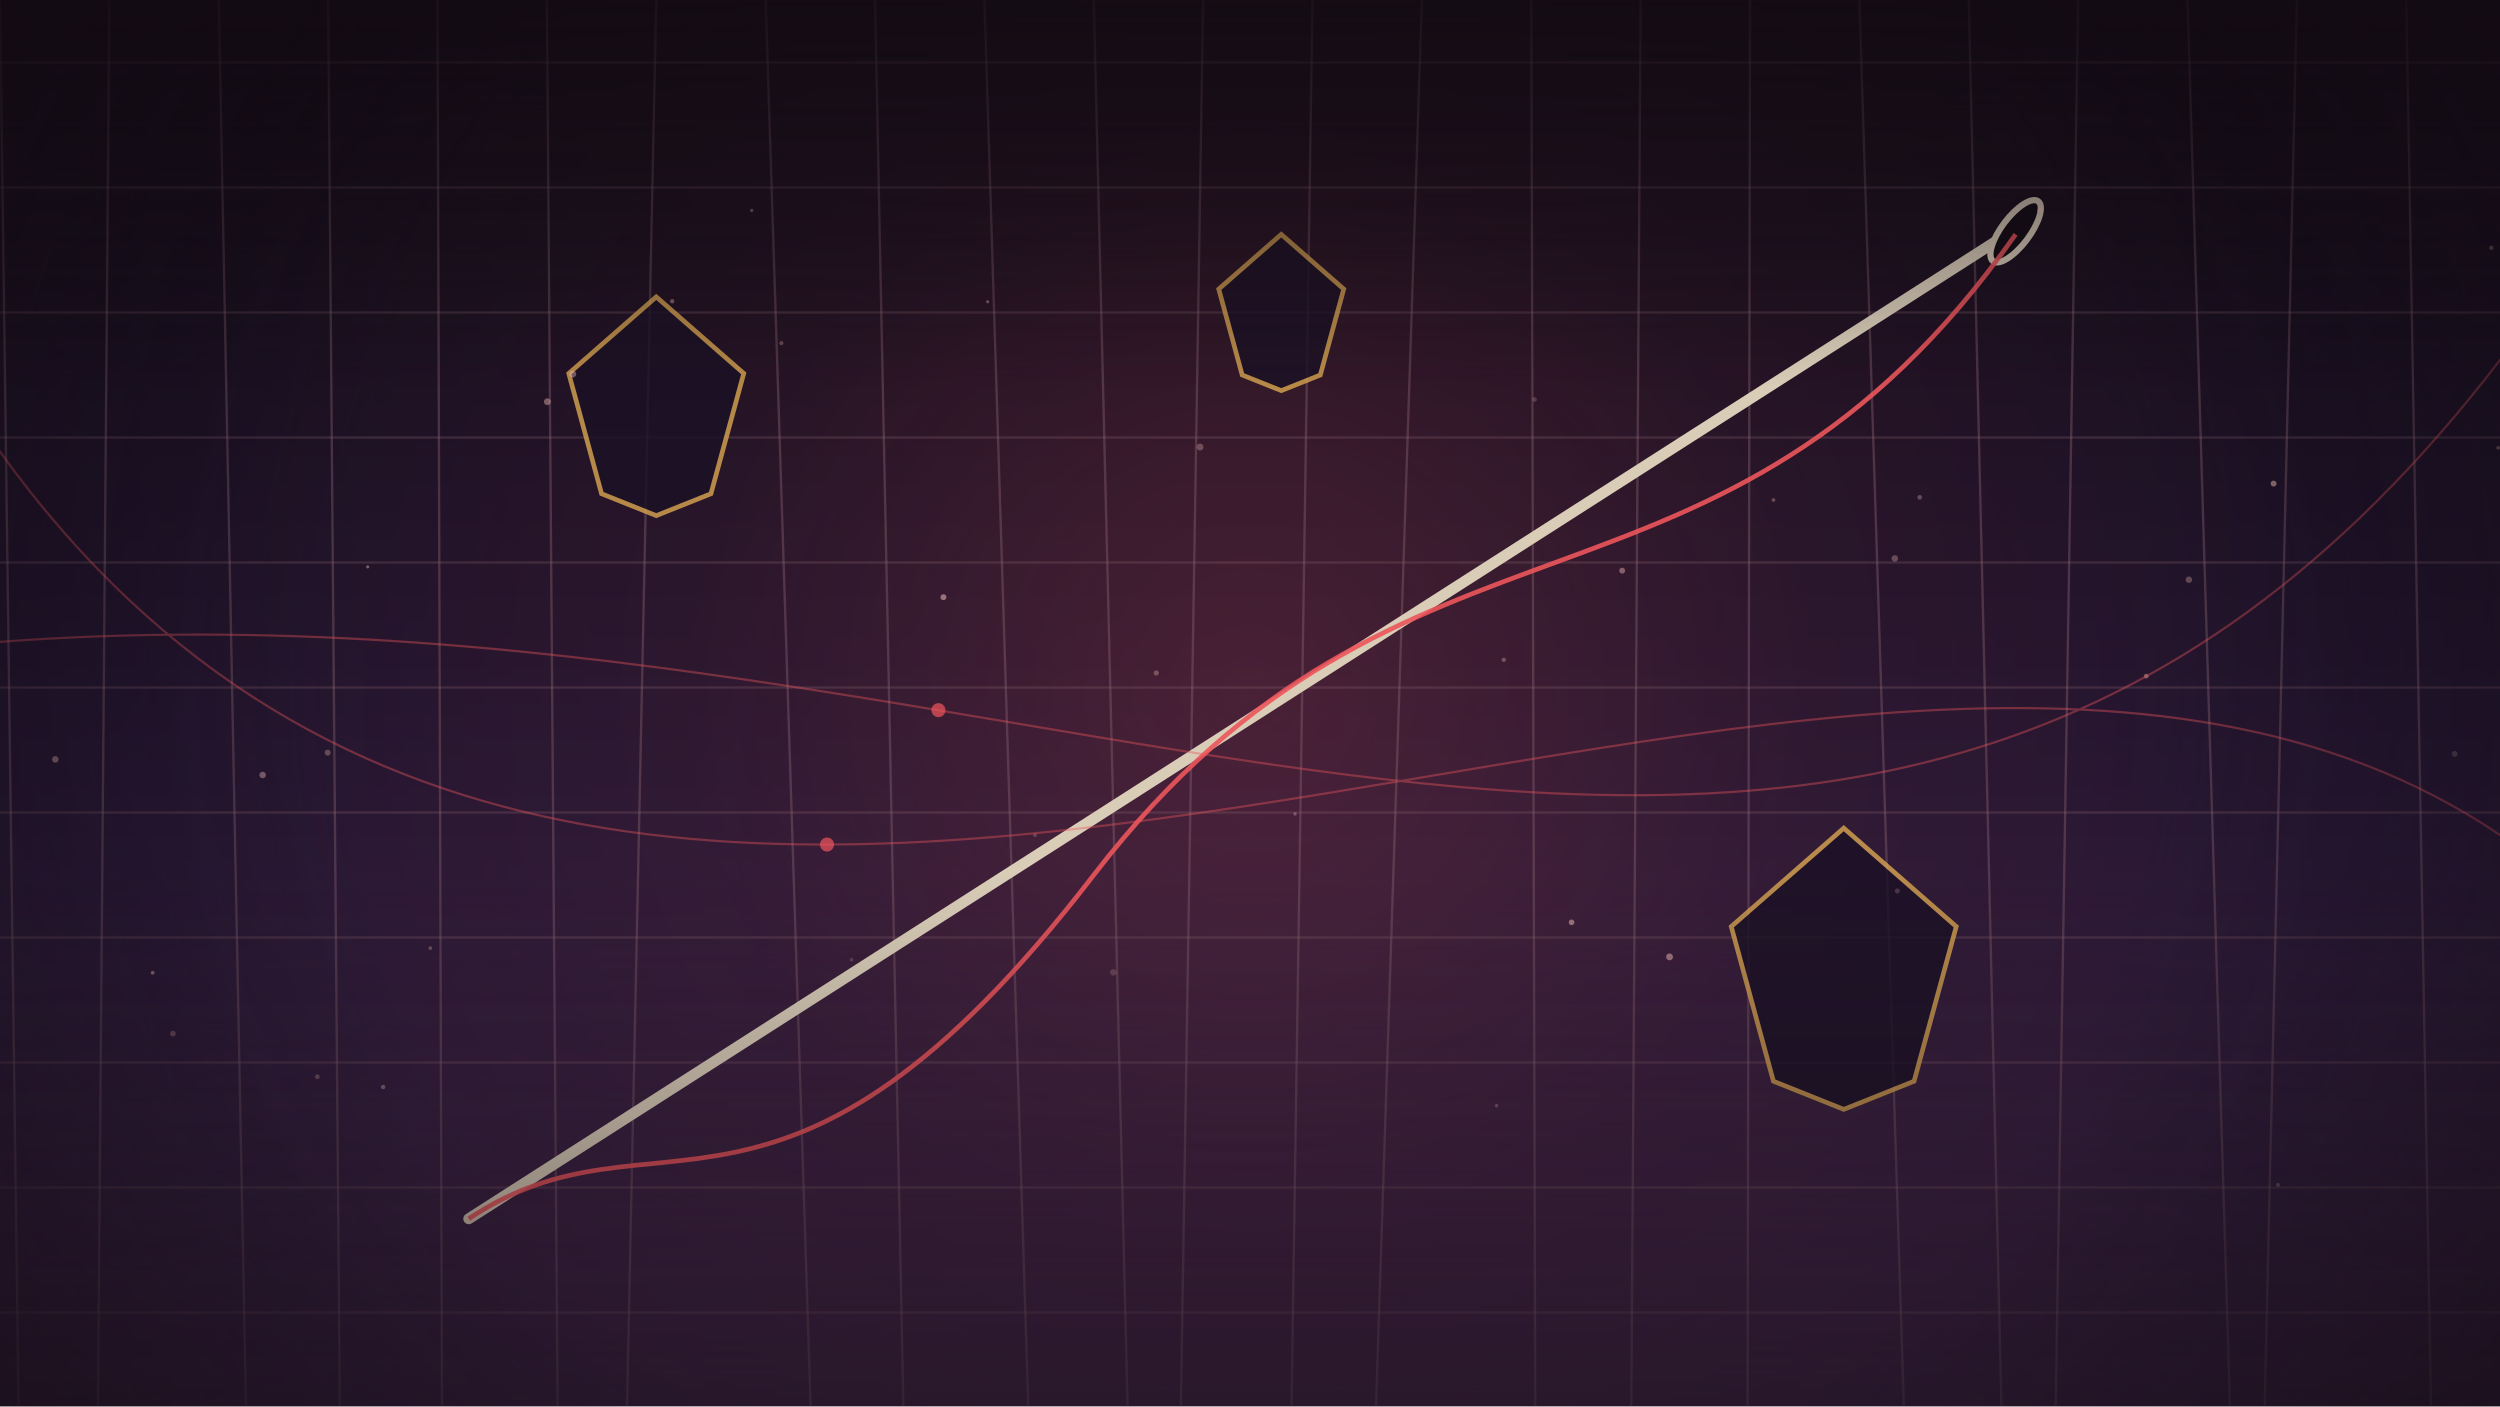
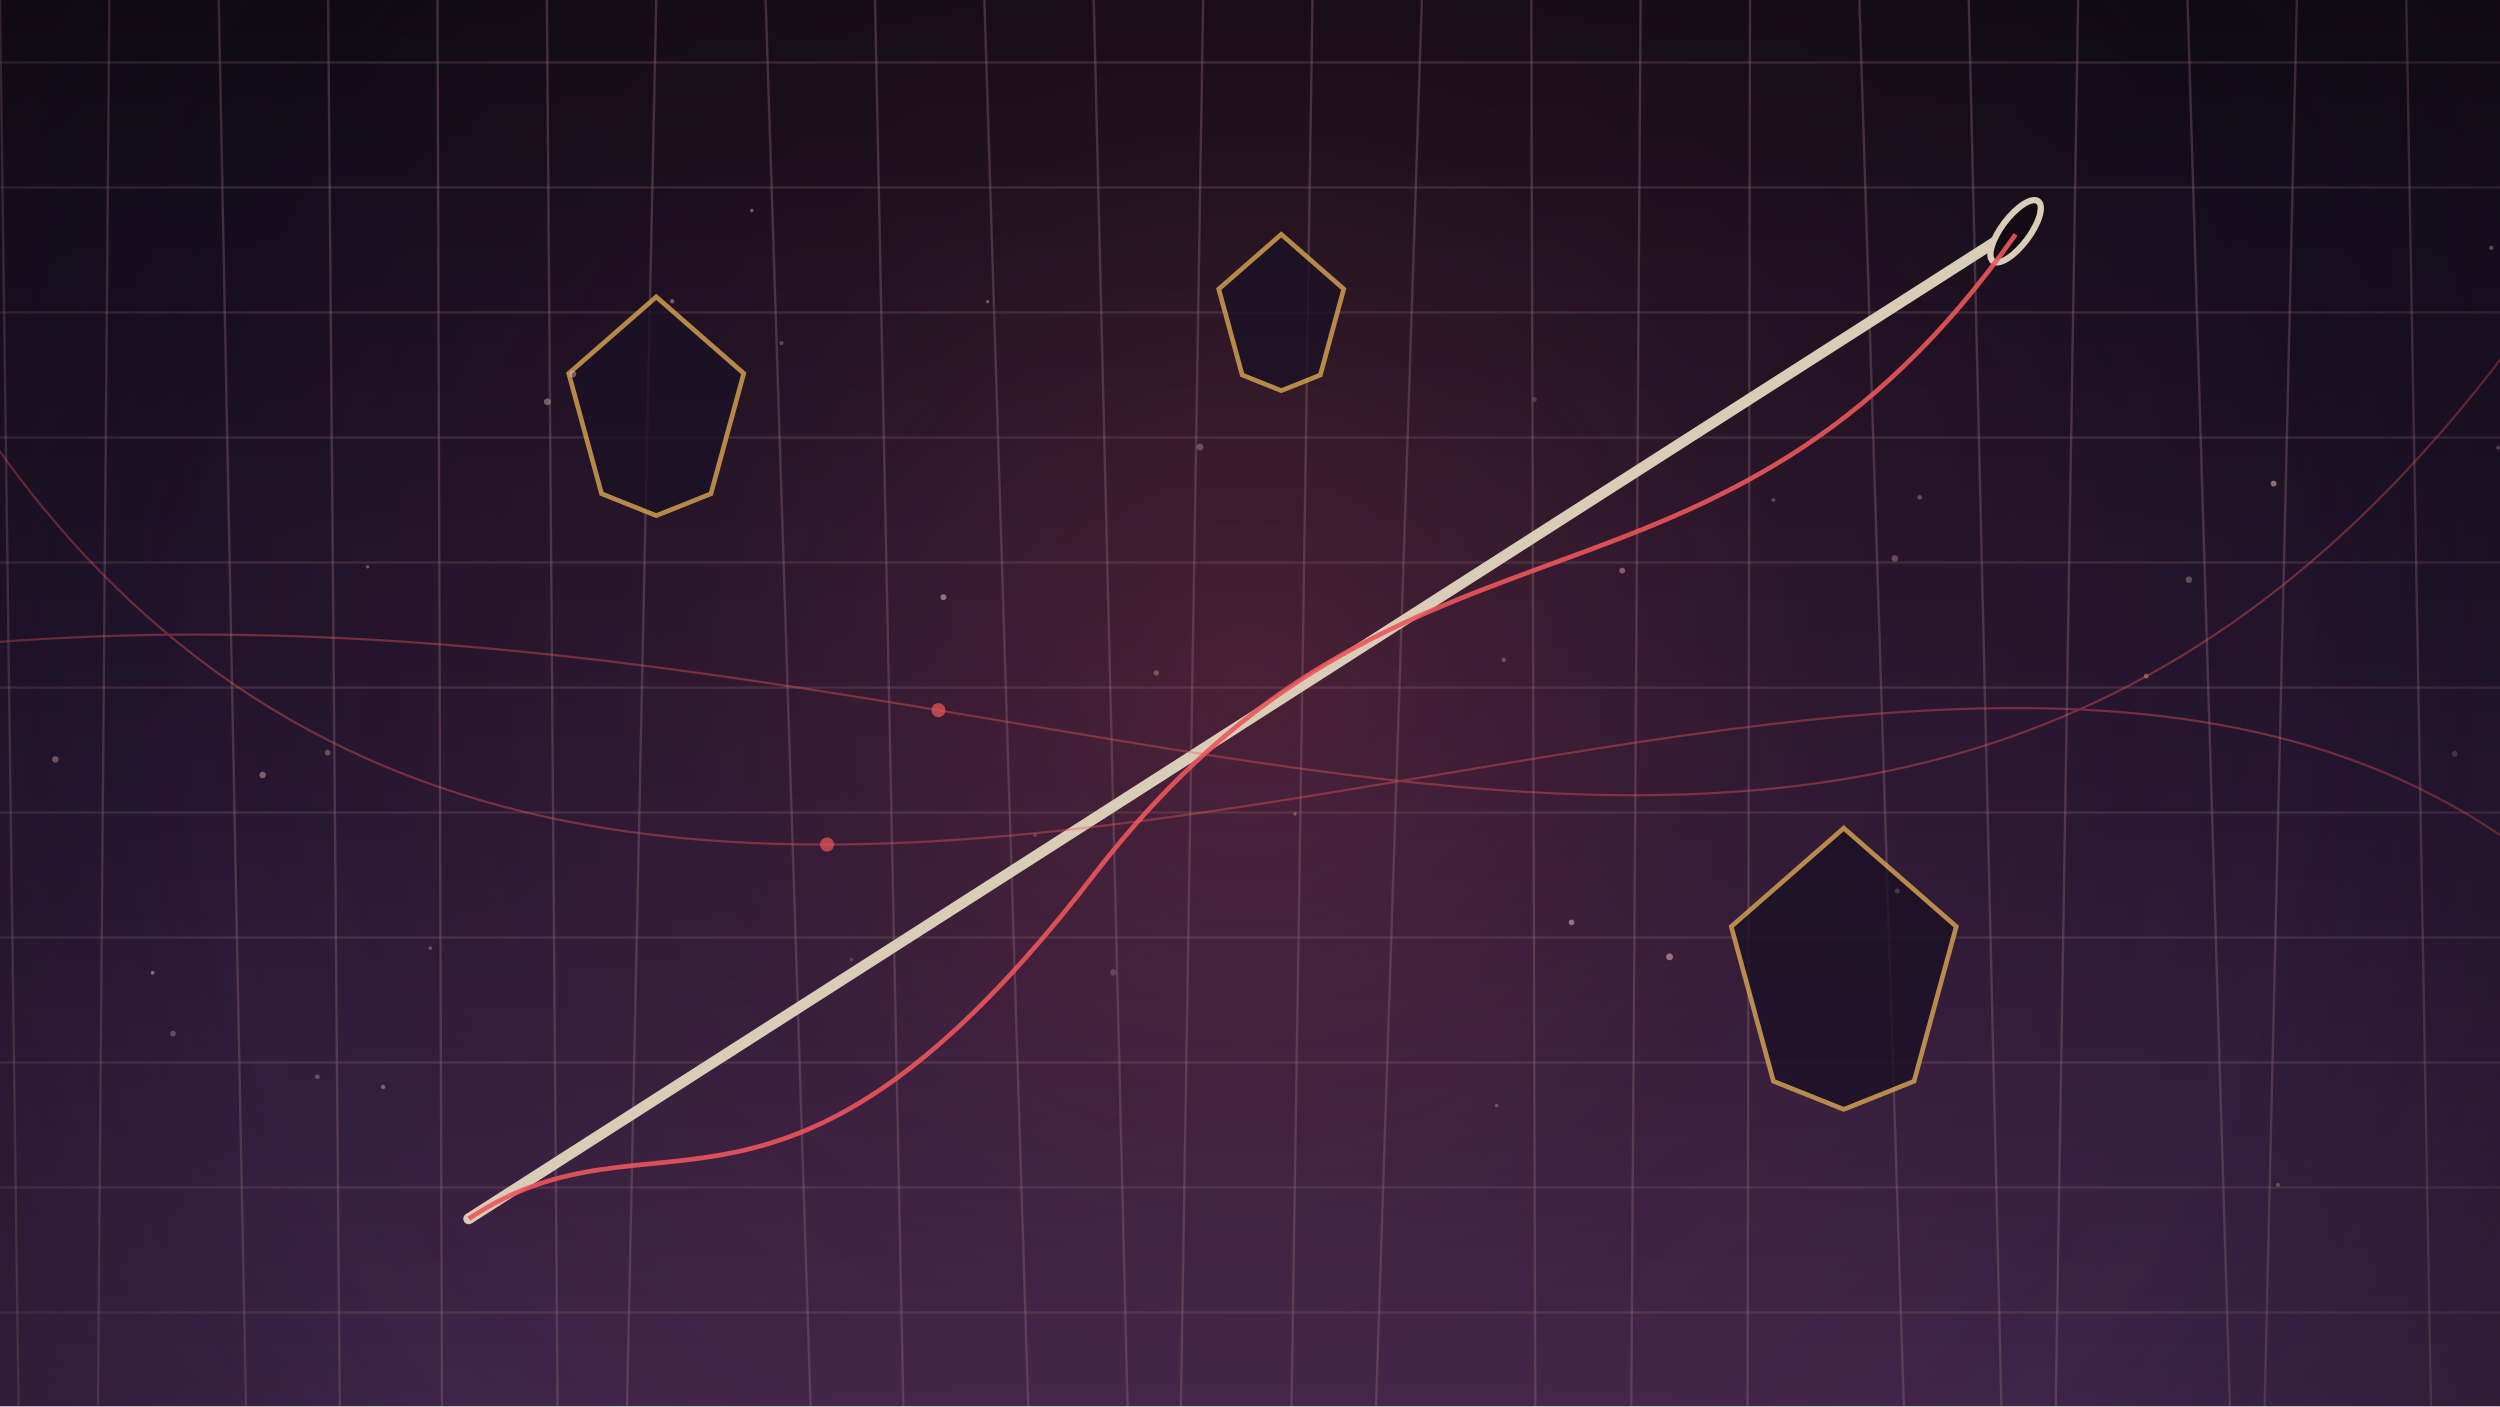
<svg xmlns="http://www.w3.org/2000/svg" viewBox="0 0 1600 900" preserveAspectRatio="xMidYMid slice" role="img" aria-labelledby="t d">
  <defs>
    <linearGradient id="g1" gradientUnits="userSpaceOnUse" x1="0" y1="0" x2="0" y2="900">
      <stop offset="0" stop-color="#0f0a14" />
      <stop offset="0.55" stop-color="#231530" />
      <stop offset="1" stop-color="#3d2448" />
    </linearGradient>
    <radialGradient id="r2" gradientUnits="userSpaceOnUse" cx="800" cy="440" r="720">
      <stop offset="0" stop-color="#ec555b" stop-opacity="0.2" />
      <stop offset="0.5" stop-color="#ec555b" stop-opacity="0.06" />
      <stop offset="1" stop-color="#ec555b" stop-opacity="0" />
    </radialGradient>
-     <linearGradient id="g3" gradientUnits="userSpaceOnUse" x1="0" y1="0" x2="0" y2="495">
-       <stop offset="0" stop-color="#130b13" stop-opacity="0.82" />
-       <stop offset="0.5" stop-color="#130b13" stop-opacity="0" />
-     </linearGradient>
-     <radialGradient id="r4" gradientUnits="userSpaceOnUse" cx="800" cy="432" r="1056">
-       <stop offset="0.55" stop-color="#130b13" stop-opacity="0" />
-       <stop offset="1" stop-color="#130b13" stop-opacity="0.7" />
+     <radialGradient id="r3" gradientUnits="userSpaceOnUse" cx="800" cy="450" r="1120">
+       <stop offset="0.6" stop-color="#130b13" stop-opacity="0" />
+       <stop offset="1" stop-color="#130b13" stop-opacity="0.55" />
    </radialGradient>
-     <linearGradient id="g5" gradientUnits="userSpaceOnUse" x1="0" y1="0" x2="0" y2="900">
-       <stop offset="0.62" stop-color="#130b13" stop-opacity="0" />
-       <stop offset="1" stop-color="#130b13" stop-opacity="0.55" />
-     </linearGradient>
  </defs>
  <rect width="1600" height="900" fill="url(#g1)" />
  <rect width="1600" height="900" fill="url(#r2)" />
  <path d="M0,0L11.872,900" stroke="#8a6471" stroke-width="1.5" opacity="0.4" />
  <path d="M70,0L62.666,900" stroke="#8a6471" stroke-width="1.5" opacity="0.4" />
  <path d="M140,0L157.439,900" stroke="#8a6471" stroke-width="1.5" opacity="0.4" />
  <path d="M210,0L217.471,900" stroke="#8a6471" stroke-width="1.5" opacity="0.4" />
  <path d="M280,0L282.871,900" stroke="#8a6471" stroke-width="1.5" opacity="0.4" />
  <path d="M350,0L356.861,900" stroke="#8a6471" stroke-width="1.5" opacity="0.4" />
  <path d="M420,0L401.282,900" stroke="#8a6471" stroke-width="1.5" opacity="0.4" />
  <path d="M490,0L518.78,900" stroke="#8a6471" stroke-width="1.5" opacity="0.4" />
  <path d="M560,0L578.162,900" stroke="#8a6471" stroke-width="1.5" opacity="0.4" />
  <path d="M630,0L658.08,900" stroke="#8a6471" stroke-width="1.5" opacity="0.4" />
  <path d="M700,0L721.634,900" stroke="#8a6471" stroke-width="1.5" opacity="0.4" />
  <path d="M770,0L755.759,900" stroke="#8a6471" stroke-width="1.5" opacity="0.4" />
  <path d="M840,0L826.572,900" stroke="#8a6471" stroke-width="1.5" opacity="0.4" />
  <path d="M910,0L880.63,900" stroke="#8a6471" stroke-width="1.5" opacity="0.4" />
  <path d="M980,0L982.581,900" stroke="#8a6471" stroke-width="1.5" opacity="0.4" />
  <path d="M1050,0L1044.018,900" stroke="#8a6471" stroke-width="1.5" opacity="0.4" />
  <path d="M1120,0L1118.466,900" stroke="#8a6471" stroke-width="1.5" opacity="0.4" />
  <path d="M1190,0L1218.454,900" stroke="#8a6471" stroke-width="1.5" opacity="0.4" />
  <path d="M1260,0L1280.903,900" stroke="#8a6471" stroke-width="1.5" opacity="0.4" />
  <path d="M1330,0L1315.646,900" stroke="#8a6471" stroke-width="1.5" opacity="0.4" />
  <path d="M1400,0L1427.159,900" stroke="#8a6471" stroke-width="1.5" opacity="0.4" />
  <path d="M1470,0L1449.38,900" stroke="#8a6471" stroke-width="1.5" opacity="0.4" />
  <path d="M1540,0L1555.832,900" stroke="#8a6471" stroke-width="1.5" opacity="0.4" />
  <path d="M1610,0L1636.415,900" stroke="#8a6471" stroke-width="1.5" opacity="0.4" />
  <path d="M0,40H1600" stroke="#8a6471" stroke-width="1.5" opacity="0.28" />
  <path d="M0,120H1600" stroke="#8a6471" stroke-width="1.5" opacity="0.28" />
  <path d="M0,200H1600" stroke="#8a6471" stroke-width="1.5" opacity="0.28" />
  <path d="M0,280H1600" stroke="#8a6471" stroke-width="1.5" opacity="0.28" />
  <path d="M0,360H1600" stroke="#8a6471" stroke-width="1.5" opacity="0.28" />
  <path d="M0,440H1600" stroke="#8a6471" stroke-width="1.5" opacity="0.28" />
  <path d="M0,520H1600" stroke="#8a6471" stroke-width="1.5" opacity="0.28" />
  <path d="M0,600H1600" stroke="#8a6471" stroke-width="1.5" opacity="0.28" />
  <path d="M0,680H1600" stroke="#8a6471" stroke-width="1.5" opacity="0.28" />
  <path d="M0,760H1600" stroke="#8a6471" stroke-width="1.5" opacity="0.28" />
  <path d="M0,840H1600" stroke="#8a6471" stroke-width="1.5" opacity="0.28" />
  <path d="M0,920H1600" stroke="#8a6471" stroke-width="1.5" opacity="0.28" />
  <path d="M300,780L1300,140" stroke="#d9cdb8" stroke-width="7" stroke-linecap="round" />
  <ellipse cx="1290" cy="148" rx="9" ry="24" transform="rotate(37 1290 148)" fill="#130b13" stroke="#d9cdb8" stroke-width="4" />
  <path d="M1290,150C1100,420 900,300 700,560S420,700 300,780" stroke="#ec555b" stroke-width="3" fill="none" opacity="0.9" />
  <path d="M420,190L476,239L455,316L420,330L385,316L364,239Z" fill="#1a1024" stroke="#d9a650" stroke-width="3" opacity="0.8" />
  <path d="M1180,530L1252,593L1225,692L1180,710L1135,692L1108,593Z" fill="#1a1024" stroke="#d9a650" stroke-width="3" opacity="0.8" />
  <path d="M820,150L860,185L845,240L820,250L795,240L780,185Z" fill="#1a1024" stroke="#d9a650" stroke-width="3" opacity="0.8" />
  <g>
    <circle cx="712.5" cy="622.3" r="2.1" fill="#ffc8c0" opacity="0.2" />
    <circle cx="545" cy="614.2" r="1.2" fill="#ffc8c0" opacity="0.2" />
    <circle cx="481.1" cy="134.7" r="1.1" fill="#ffc8c0" opacity="0.4" />
    <circle cx="1598.8" cy="286.6" r="1.2" fill="#ffc8c0" opacity="0.3" />
    <circle cx="1068.5" cy="612.4" r="2.2" fill="#ffc8c0" opacity="0.5" />
    <circle cx="1455.1" cy="309.5" r="1.9" fill="#ffc8c0" opacity="0.5" />
    <circle cx="35.4" cy="486" r="2.1" fill="#ffc8c0" opacity="0.4" />
    <circle cx="1373.6" cy="432.7" r="1.5" fill="#ffc8c0" opacity="0.4" />
    <circle cx="245.2" cy="695.7" r="1.4" fill="#ffc8c0" opacity="0.4" />
    <circle cx="957.8" cy="707.6" r="1.1" fill="#ffc8c0" opacity="0.3" />
    <circle cx="275.4" cy="606.8" r="1.2" fill="#ffc8c0" opacity="0.3" />
    <circle cx="1400.9" cy="371" r="2.1" fill="#ffc8c0" opacity="0.3" />
    <circle cx="203.1" cy="689.1" r="1.5" fill="#ffc8c0" opacity="0.3" />
    <circle cx="110.7" cy="661.5" r="1.8" fill="#ffc8c0" opacity="0.3" />
    <circle cx="1228.6" cy="318.3" r="1.5" fill="#ffc8c0" opacity="0.3" />
    <circle cx="828.8" cy="520.9" r="1.1" fill="#ffc8c0" opacity="0.3" />
    <circle cx="97.7" cy="622.6" r="1.2" fill="#ffc8c0" opacity="0.5" />
    <circle cx="982.1" cy="255.7" r="1.5" fill="#ffc8c0" opacity="0.2" />
    <circle cx="962.4" cy="422.3" r="1.4" fill="#ffc8c0" opacity="0.3" />
    <circle cx="1005.8" cy="590.3" r="1.8" fill="#ffc8c0" opacity="0.5" />
    <circle cx="1594.5" cy="158.6" r="1.4" fill="#ffc8c0" opacity="0.4" />
    <circle cx="632.1" cy="193.1" r="1" fill="#ffc8c0" opacity="0.4" />
    <circle cx="366.6" cy="239.4" r="2.2" fill="#ffc8c0" opacity="0.4" />
    <circle cx="1135" cy="320" r="1.2" fill="#ffc8c0" opacity="0.3" />
    <circle cx="430.2" cy="192.8" r="1.4" fill="#ffc8c0" opacity="0.4" />
    <circle cx="768" cy="286.1" r="2.2" fill="#ffc8c0" opacity="0.3" />
    <circle cx="1457.9" cy="758.3" r="1.3" fill="#ffc8c0" opacity="0.3" />
    <circle cx="209.7" cy="481.7" r="1.9" fill="#ffc8c0" opacity="0.3" />
    <circle cx="500.1" cy="219.6" r="1.3" fill="#ffc8c0" opacity="0.3" />
    <circle cx="1214.3" cy="570.2" r="1.6" fill="#ffc8c0" opacity="0.2" />
    <circle cx="350.3" cy="257.1" r="2.2" fill="#ffc8c0" opacity="0.4" />
    <circle cx="1038.2" cy="365.2" r="1.9" fill="#ffc8c0" opacity="0.4" />
    <circle cx="168.1" cy="496" r="2.1" fill="#ffc8c0" opacity="0.4" />
    <circle cx="235.3" cy="362.8" r="1" fill="#ffc8c0" opacity="0.4" />
    <circle cx="1305.5" cy="134.6" r="1.7" fill="#ffc8c0" opacity="0.4" />
    <circle cx="662.4" cy="534.5" r="1.3" fill="#ffc8c0" opacity="0.2" />
    <circle cx="1212.7" cy="357.4" r="2.1" fill="#ffc8c0" opacity="0.3" />
    <circle cx="1571" cy="482.5" r="1.9" fill="#ffc8c0" opacity="0.2" />
    <circle cx="740" cy="430.7" r="1.7" fill="#ffc8c0" opacity="0.3" />
    <circle cx="603.8" cy="382.2" r="1.9" fill="#ffc8c0" opacity="0.5" />
  </g>
  <path d="M-20,259.9C387,883.9 1195.4,223.8 1620,548.8M-20,412.4C687.5,350.5 1205.4,781.1 1620,203.4" stroke="#ec555b" stroke-width="1.4" fill="none" opacity="0.4" />
  <g opacity="0.7">
    <circle cx="529.3" cy="540.5" r="4.5" fill="#ec555b" />
    <circle cx="600.6" cy="454.5" r="4.5" fill="#ec555b" />
  </g>
-   <rect width="1600" height="900" fill="url(#g3)" />
-   <rect width="1600" height="900" fill="url(#r4)" />
-   <rect width="1600" height="900" fill="url(#g5)" />
+   <rect width="1600" height="900" fill="url(#r3)" />
</svg>
